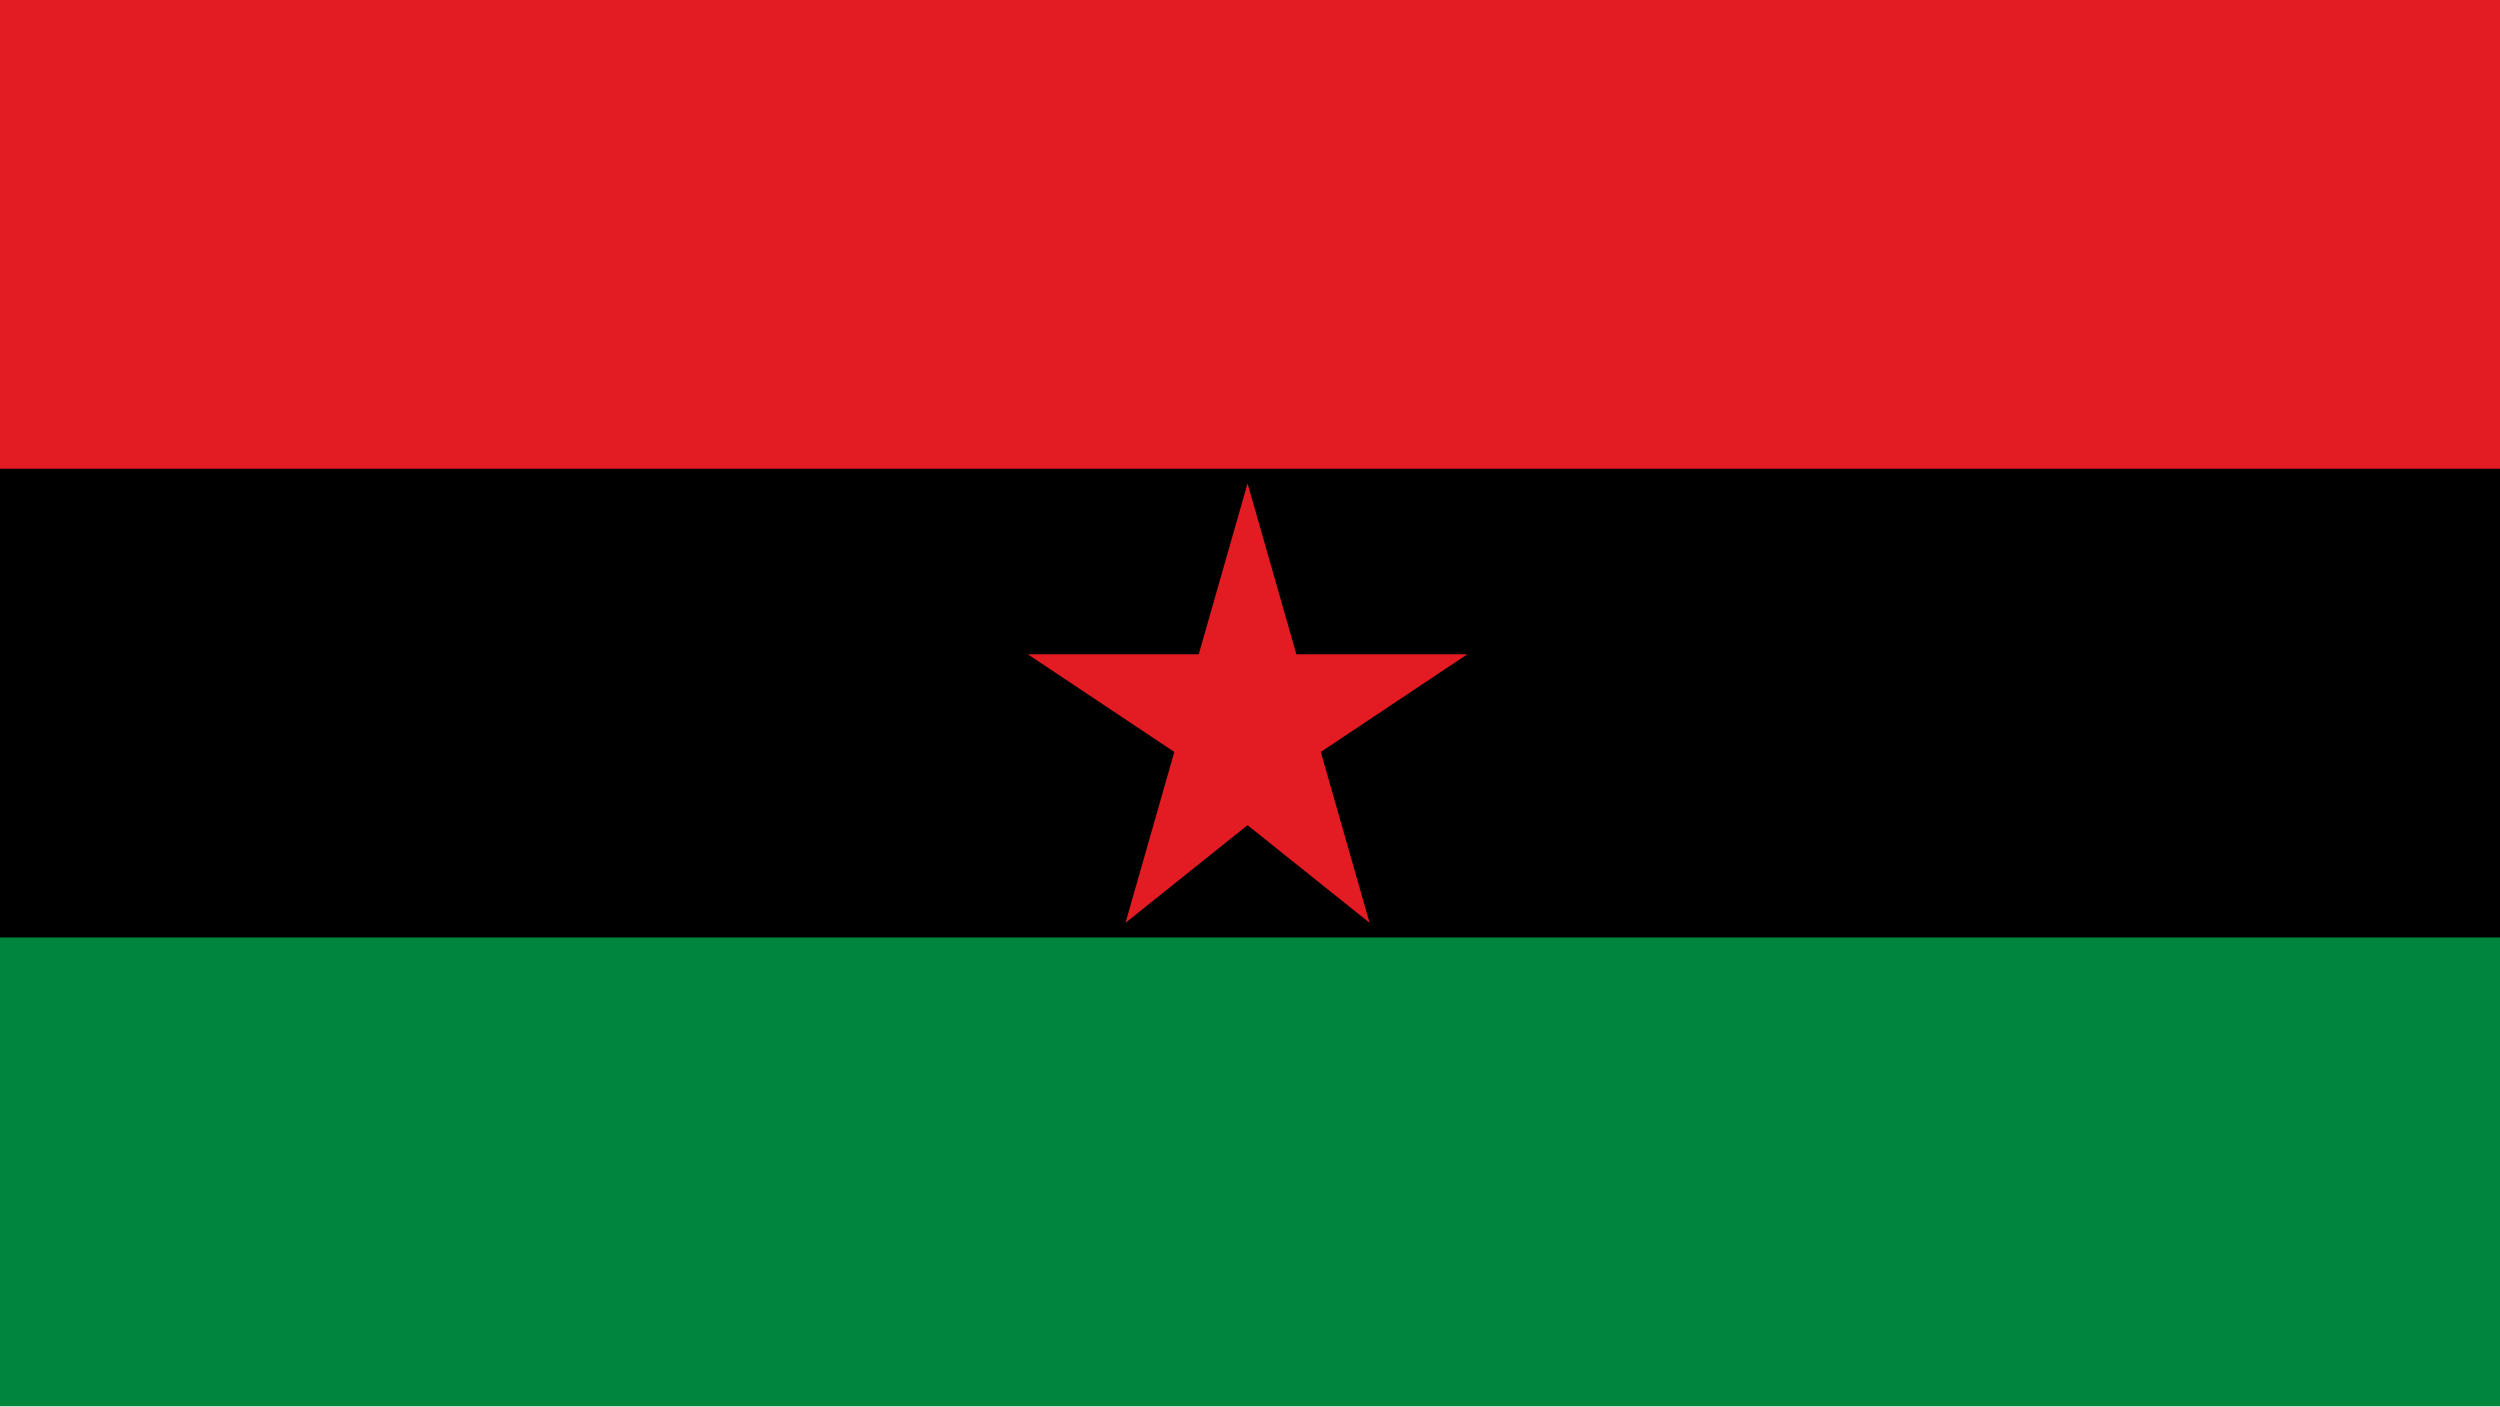
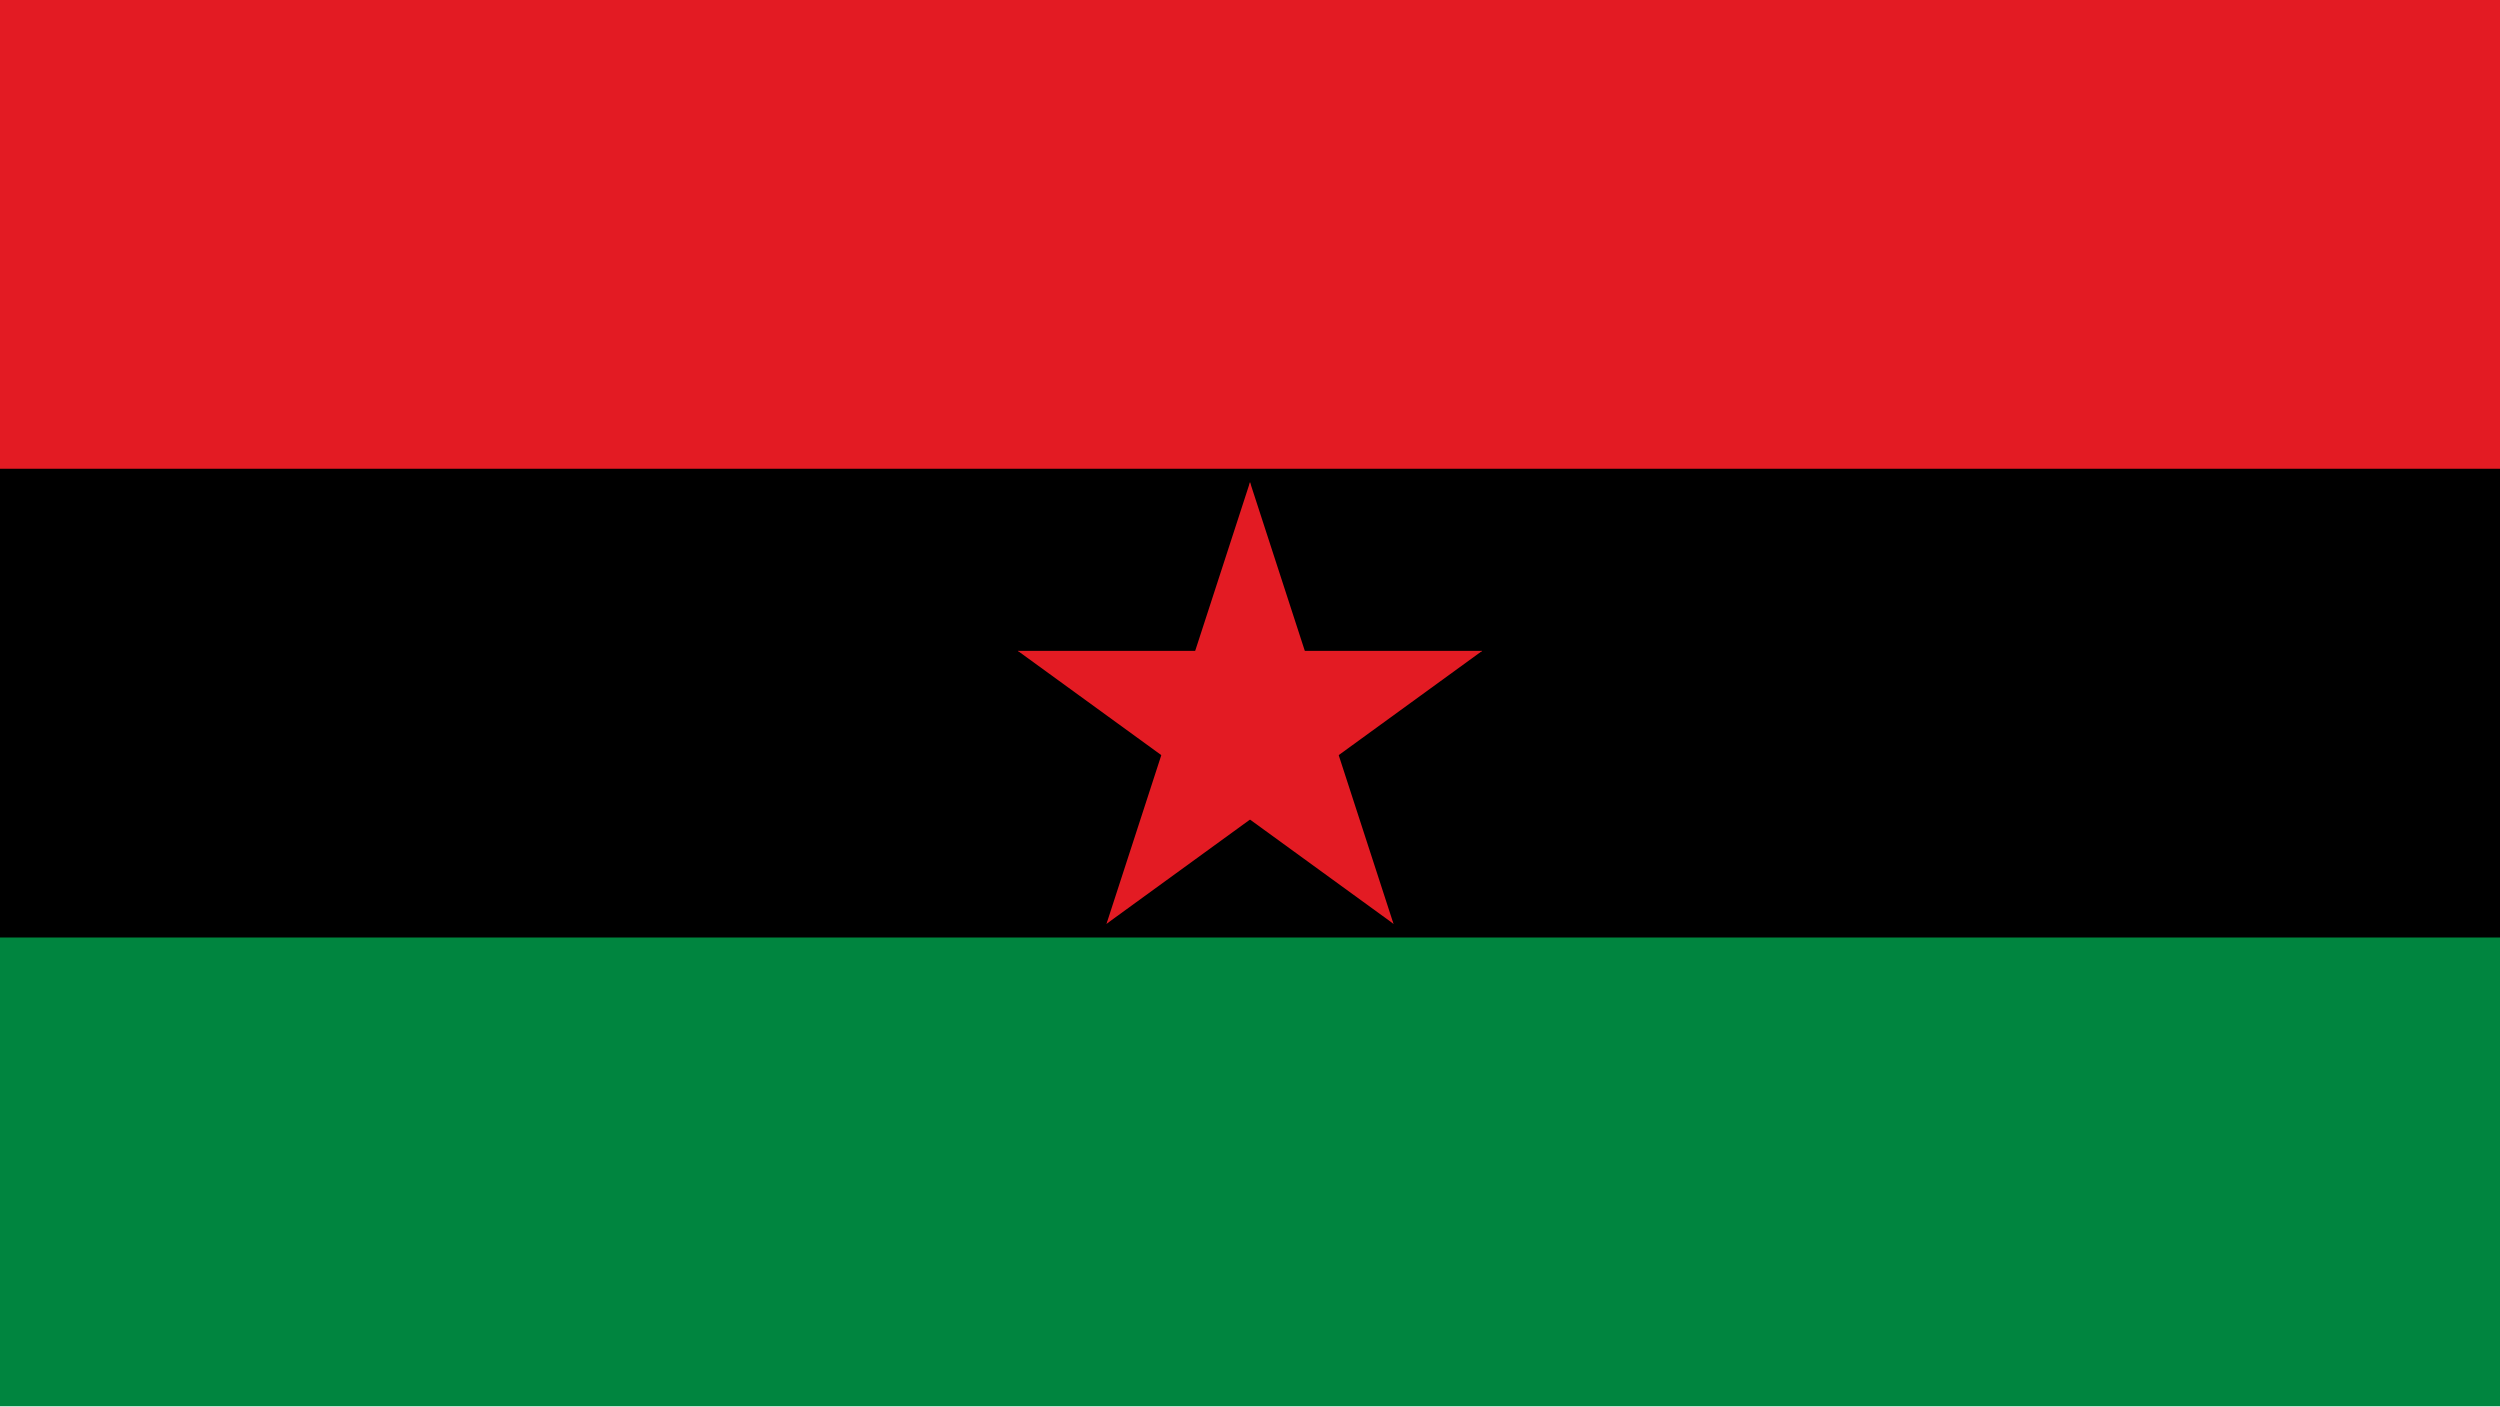
- <svg xmlns="http://www.w3.org/2000/svg" viewBox="0 0 4096 2304">
+ <svg xmlns="http://www.w3.org/2000/svg" xmlns:xlink="http://www.w3.org/1999/xlink" viewBox="0 0 4096 2304">
  <path fill="#00853f" d="M0 0h4096v2304H0z" />
  <path fill="#000000" d="M0 0h4096v1536H0z" />
  <path fill="#e31b23" d="M0 0h4096v768H0z" />
-   <g transform="scale(4) translate(411, 188)">
-     <polygon fill="#e31b23" points="100,10 120,80 190,80 130,120 150,190 100,150 50,190 70,120 10,80 80,80" />
+   <g id="star" fill="#e31b23" transform="translate(2048, 1190) scale(400)">
+     <g id="c">
+       <path fill="#e31b23" id="triangle" d="M0,0 v1 h0.5 z" transform="translate(0, -1) rotate(18)" />
+       <use xlink:href="#triangle" transform="scale(-1, 1)" />
+     </g>
+     <use xlink:href="#c" transform="rotate(72)" />
+     <use xlink:href="#c" transform="rotate(144)" />
+     <use xlink:href="#c" transform="rotate(216)" />
+     <use xlink:href="#c" transform="rotate(288)" />
  </g>
</svg>
